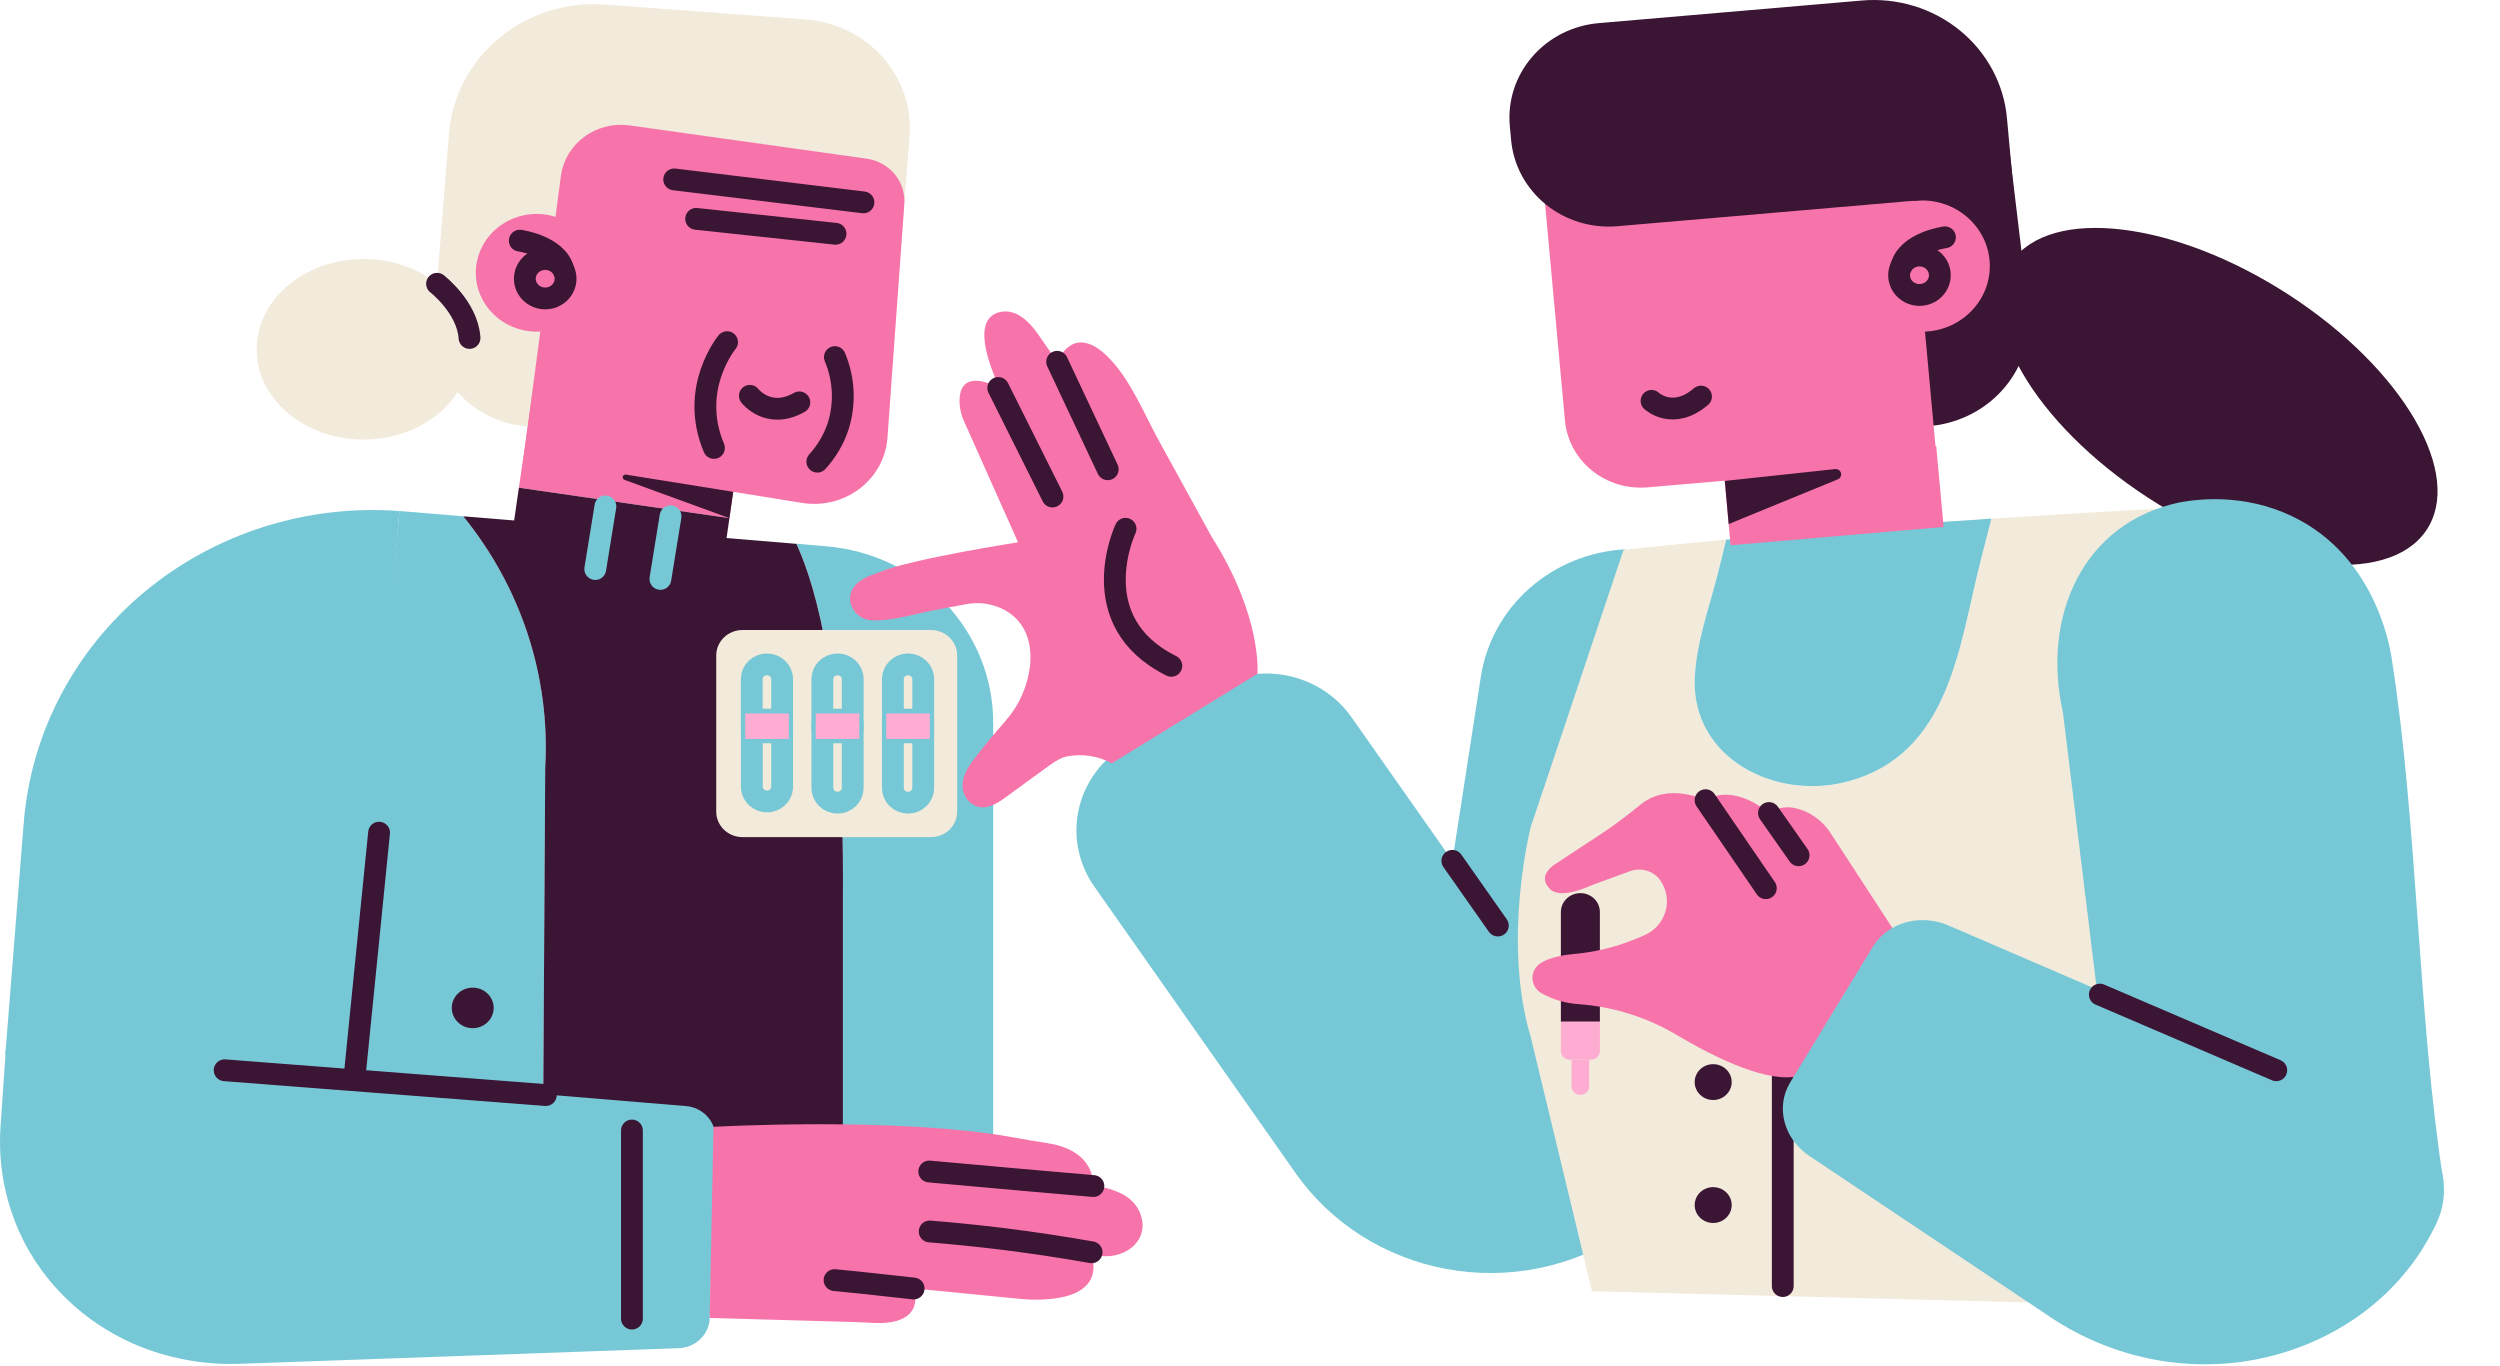
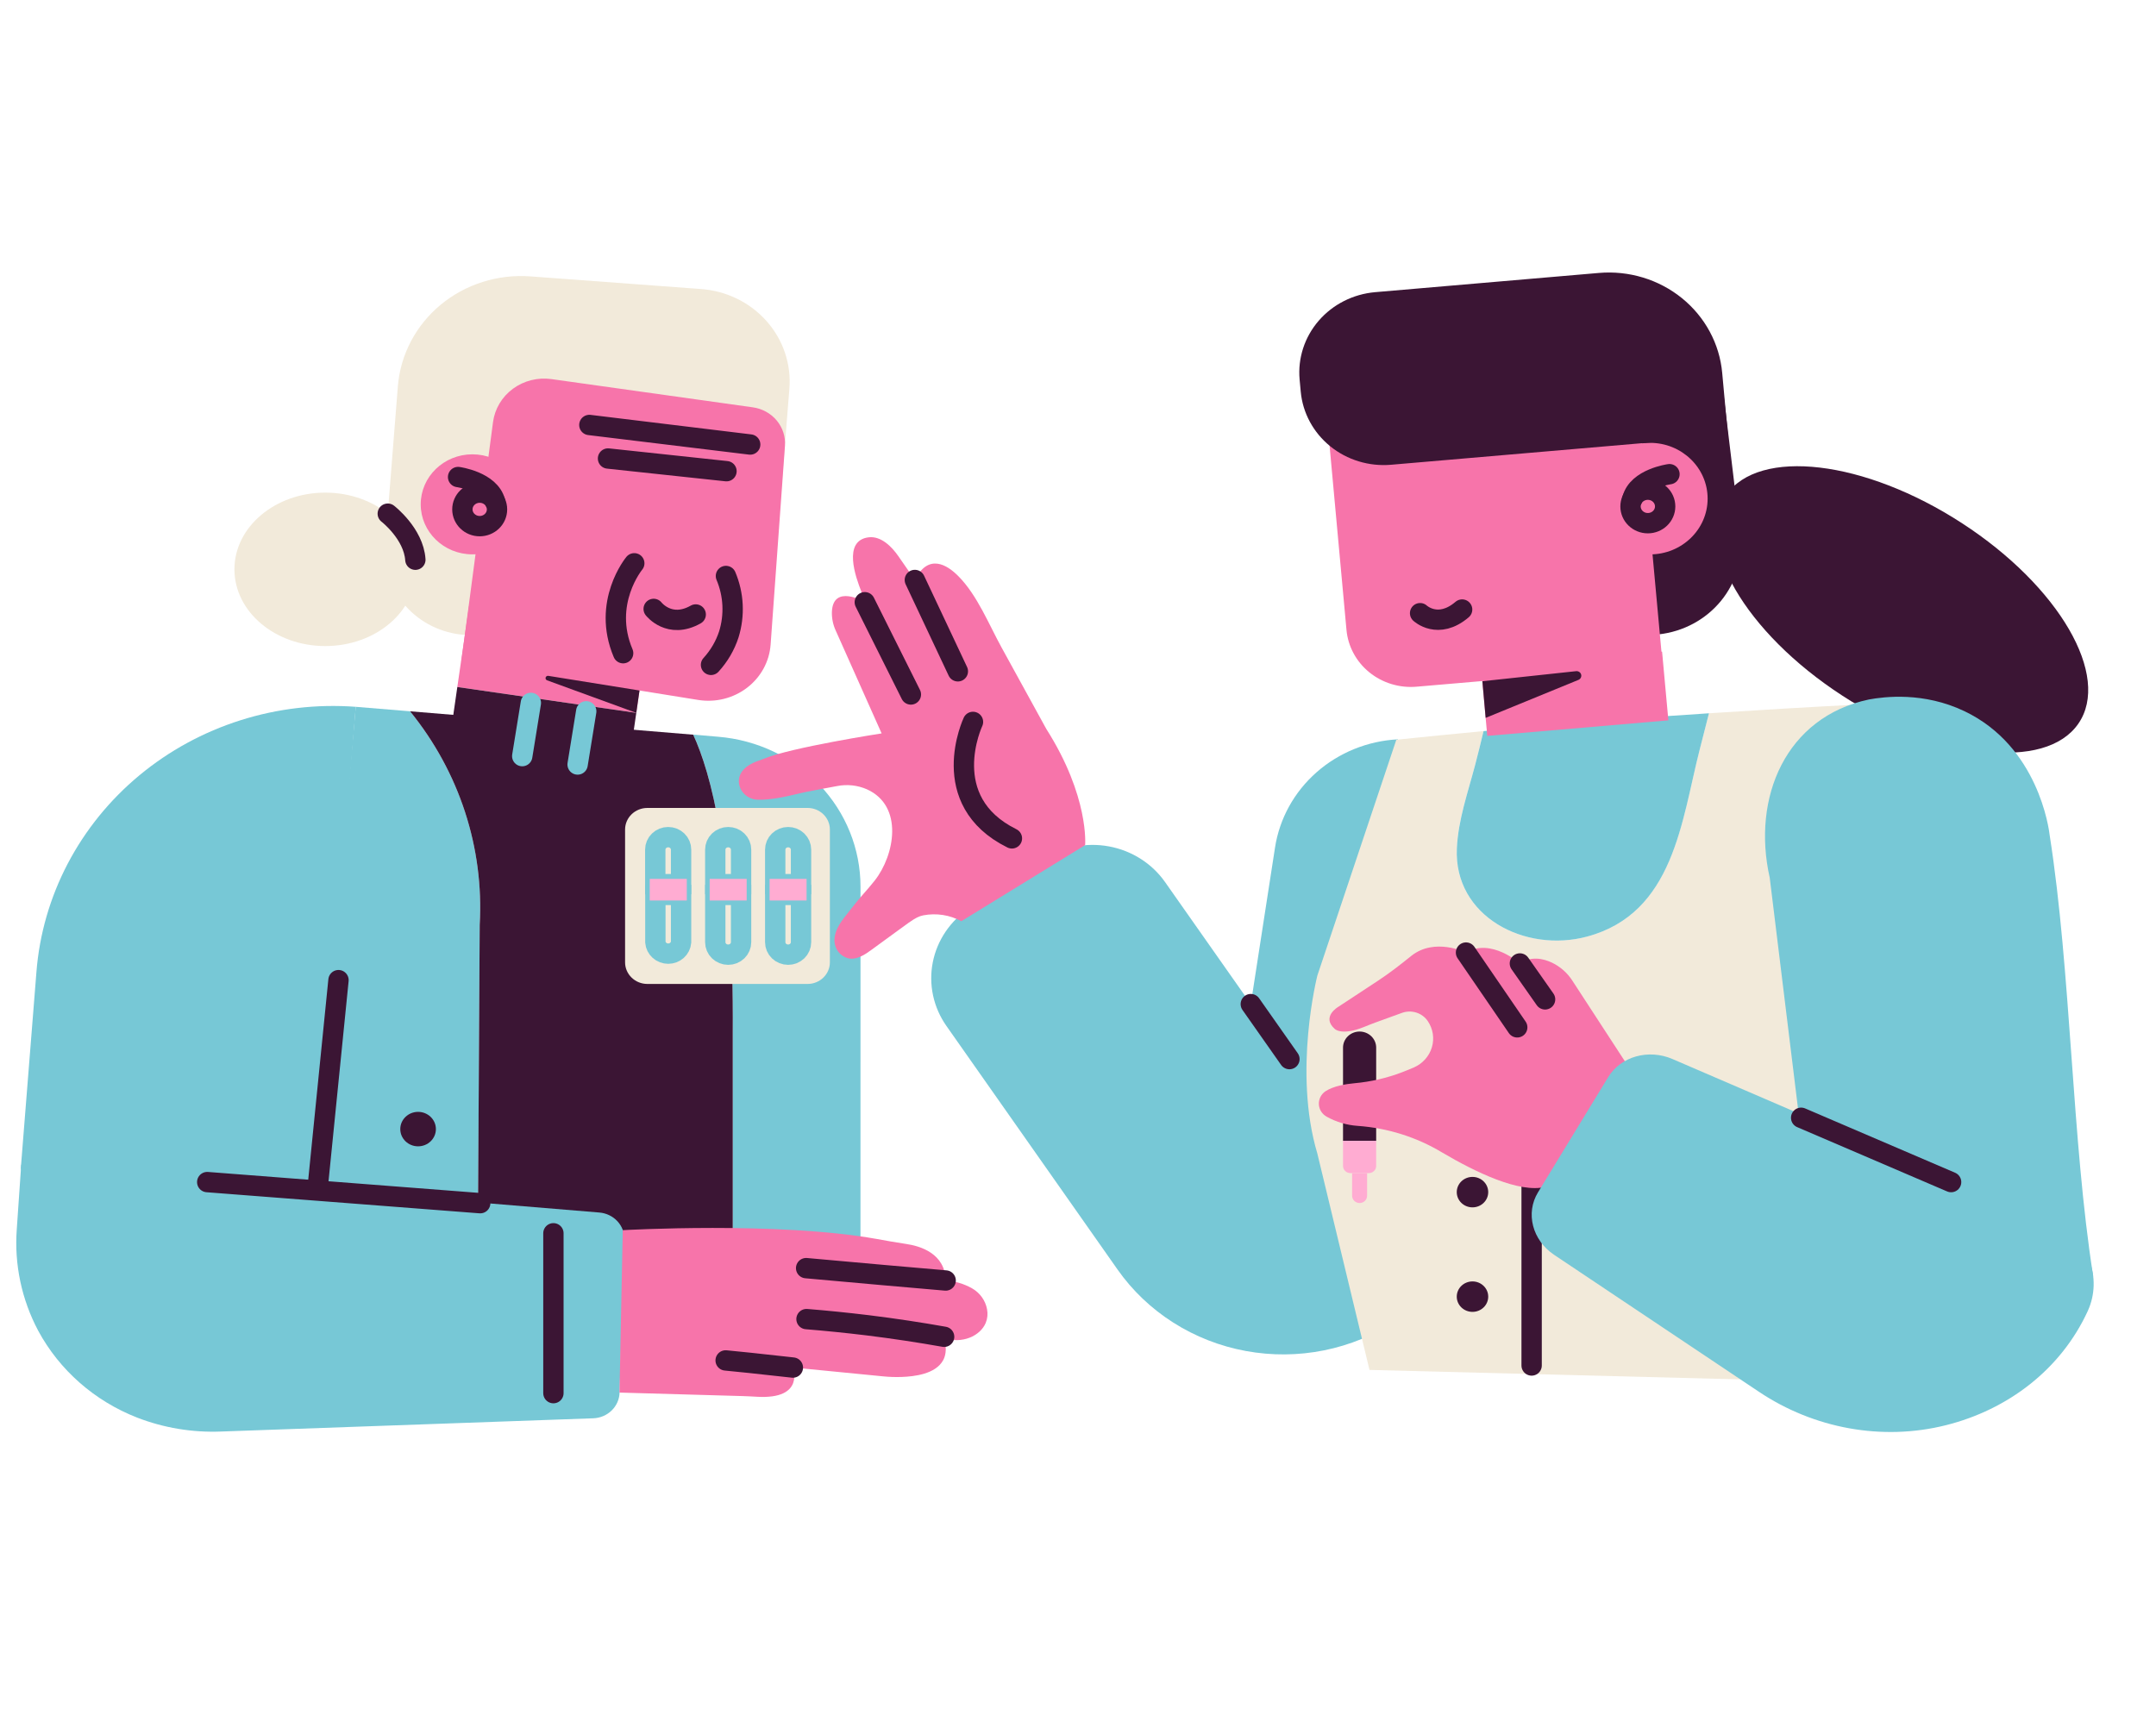
- <svg xmlns="http://www.w3.org/2000/svg" width="573" height="313" viewBox="0 0 573 313" fill="none">
-   <path d="M106.179 118.336L91.536 117.126L76.256 288.792H124.325L124.961 175.954C126.153 155.175 119.474 134.689 106.179 118.336Z" fill="#77C8D6" />
-   <path d="M227.642 165.612C227.641 155.453 223.702 145.665 216.603 138.183C209.504 130.7 199.764 126.069 189.307 125.205L182.536 124.624C187.246 134.82 193.537 157.434 193.183 205.21V288.786H227.63L227.642 165.612Z" fill="#77C8D6" />
-   <path d="M182.536 124.647L106.178 118.336C119.466 134.68 126.144 155.152 124.961 175.919L124.294 288.792H193.195V205.216C193.537 157.458 187.246 134.843 182.536 124.647Z" fill="#3B1534" />
-   <path d="M202.695 103.83L120.81 97.723C114.685 97.268 108.997 94.477 104.998 89.963C100.999 85.45 99.016 79.584 99.485 73.654L102.892 30.712C103.227 26.492 104.418 22.377 106.396 18.602C108.374 14.827 111.101 11.467 114.42 8.712C117.74 5.957 121.588 3.863 125.744 2.548C129.9 1.233 134.283 0.723 138.643 1.048L184.669 4.457C188.055 4.706 191.357 5.599 194.387 7.085C197.416 8.571 200.113 10.62 202.324 13.116C204.534 15.612 206.215 18.505 207.269 21.63C208.324 24.755 208.731 28.051 208.469 31.328L202.695 103.83Z" fill="#F2EADA" />
-   <path d="M83.322 100.742C96.851 100.742 107.819 91.479 107.819 80.053C107.819 68.626 96.851 59.364 83.322 59.364C69.793 59.364 58.825 68.626 58.825 80.053C58.825 91.479 69.793 100.742 83.322 100.742Z" fill="#F2EADA" />
-   <path d="M357.169 231.297L328.19 227.656L339.414 155.09C340.621 147.274 344.578 140.101 350.616 134.782C356.655 129.463 364.405 126.325 372.557 125.898L357.169 231.297Z" fill="#77C8D6" />
-   <path d="M386.311 273.315L372.058 282.702C366.19 286.571 359.592 289.283 352.641 290.682C345.69 292.081 338.522 292.141 331.547 290.858C324.572 289.574 317.926 286.973 311.99 283.202C306.054 279.432 300.944 274.566 296.951 268.883L250.811 203.198C249.064 200.711 247.839 197.916 247.208 194.971C246.576 192.026 246.55 188.99 247.131 186.036C247.712 183.081 248.888 180.267 250.593 177.752C252.298 175.238 254.497 173.073 257.066 171.382L276.894 158.336C279.463 156.643 282.35 155.457 285.392 154.845C288.434 154.232 291.57 154.206 294.623 154.768C297.675 155.33 300.583 156.468 303.18 158.118C305.778 159.769 308.014 161.898 309.761 164.385L386.311 273.315Z" fill="#77C8D6" />
-   <path d="M288.209 154.433C288.209 154.433 289.374 141.393 277.73 123.071C273.71 115.824 269.786 108.53 265.767 101.288C262.294 95.012 259.157 87.032 254.002 81.867C250.998 78.831 245.962 75.655 242.297 82.903C240.819 80.762 239.337 78.629 237.851 76.505C236.132 74.009 233.194 70.973 229.793 71.421C222.793 72.328 226.344 82.21 227.871 86.038C228.153 86.957 228.429 87.876 228.712 88.789C228.712 88.789 220.198 83.921 219.927 91.575C219.887 93.292 220.24 94.996 220.961 96.565L233.338 124.298C233.338 124.298 208.925 128.073 201.553 131.144C201.09 131.336 200.622 131.516 200.147 131.667C198.567 132.185 194.781 133.79 194.829 137.28C194.88 138.585 195.446 139.821 196.411 140.734C197.376 141.646 198.666 142.165 200.015 142.184C202.016 142.236 205.026 141.945 209.526 140.863C211.894 140.282 214.279 139.81 216.671 139.368L221.351 138.496C224.058 137.965 226.87 138.274 229.385 139.38C239.329 143.882 236.883 157.12 231.464 164.001C229.499 166.496 227.258 168.776 225.347 171.318C223.544 173.714 221.141 176.099 220.702 179.147C220.457 180.553 220.791 181.996 221.634 183.166C222.267 183.99 223.152 184.6 224.163 184.911C226.537 185.557 228.97 183.864 230.52 182.724C241.107 175.081 242.213 173.848 244.574 173.365C248.079 172.692 251.716 173.253 254.831 174.947L288.209 154.433Z" fill="#F774AA" />
-   <path d="M257.974 121.198C257.974 121.198 247.927 142.439 268.471 152.607" stroke="#3B1534" stroke-width="5" stroke-miterlimit="10" stroke-linecap="round" />
-   <path d="M242.297 82.92L253.894 107.553" stroke="#3B1534" stroke-width="5" stroke-miterlimit="10" stroke-linecap="round" />
-   <path d="M228.802 88.923C232.94 97.217 237.082 105.509 241.228 113.8" stroke="#3B1534" stroke-width="5" stroke-miterlimit="10" stroke-linecap="round" />
-   <path d="M213.366 144.4H170.182C166.857 144.4 164.161 147.009 164.161 150.228V186.039C164.161 189.258 166.857 191.867 170.182 191.867H213.366C216.691 191.867 219.386 189.258 219.386 186.039V150.228C219.386 147.009 216.691 144.4 213.366 144.4Z" fill="#F2EADA" />
-   <path d="M172.327 180.607C172.4 181.449 172.797 182.233 173.439 182.805C174.081 183.377 174.922 183.695 175.794 183.695C176.667 183.695 177.508 183.377 178.15 182.805C178.792 182.233 179.189 181.449 179.261 180.607V167.863H172.327V180.607Z" stroke="#77C8D6" stroke-width="5" stroke-miterlimit="10" stroke-linecap="round" />
-   <path d="M179.261 155.643C179.261 154.75 178.895 153.893 178.242 153.262C177.59 152.63 176.705 152.275 175.782 152.275C174.859 152.275 173.975 152.63 173.322 153.262C172.67 153.893 172.303 154.75 172.303 155.643V164.949H179.261V155.643Z" stroke="#77C8D6" stroke-width="5" stroke-miterlimit="10" stroke-linecap="round" />
-   <path d="M195.442 155.643C195.442 154.75 195.076 153.893 194.423 153.262C193.771 152.63 192.886 152.275 191.963 152.275C191.04 152.275 190.156 152.63 189.503 153.262C188.851 153.893 188.484 154.75 188.484 155.643V164.949H195.442V155.643Z" stroke="#77C8D6" stroke-width="5" stroke-miterlimit="10" stroke-linecap="round" />
-   <path d="M188.484 180.607C188.484 181.5 188.851 182.357 189.503 182.988C190.156 183.62 191.04 183.974 191.963 183.974C192.886 183.974 193.771 183.62 194.423 182.988C195.076 182.357 195.442 181.5 195.442 180.607V167.863H188.484V180.607Z" stroke="#77C8D6" stroke-width="5" stroke-miterlimit="10" stroke-linecap="round" />
-   <path d="M211.605 155.643C211.605 154.75 211.239 153.893 210.586 153.262C209.934 152.63 209.049 152.275 208.126 152.275C207.204 152.275 206.319 152.63 205.666 153.262C205.014 153.893 204.647 154.75 204.647 155.643V164.949H211.605V155.643Z" stroke="#77C8D6" stroke-width="5" stroke-miterlimit="10" stroke-linecap="round" />
-   <path d="M204.647 180.607C204.647 181.5 205.014 182.357 205.666 182.988C206.319 183.62 207.204 183.974 208.126 183.974C209.049 183.974 209.934 183.62 210.586 182.988C211.239 182.357 211.605 181.5 211.605 180.607V167.863H204.647V180.607Z" stroke="#77C8D6" stroke-width="5" stroke-miterlimit="10" stroke-linecap="round" />
-   <path d="M180.805 163.53H170.813V169.364H180.805V163.53Z" fill="#FFACD2" />
-   <path d="M196.95 163.53H186.97V169.364H196.95V163.53Z" fill="#FFACD2" />
-   <path d="M213.101 163.53H203.133V169.364H213.101V163.53Z" fill="#FFACD2" />
-   <path d="M442.935 97.583L436.687 98.287L428.311 28.618L459.429 25.128L464.915 70.729C465.676 77.111 463.789 83.524 459.667 88.56C455.546 93.595 449.528 96.841 442.935 97.583Z" fill="#3B1534" />
-   <path d="M556.014 121.695C564.916 108.847 550.873 84.628 524.647 67.601C498.421 50.574 469.944 47.186 461.042 60.034C452.14 72.882 466.184 97.101 492.41 114.129C518.635 131.156 547.112 134.543 556.014 121.695Z" fill="#3B1534" />
-   <path d="M443.957 106L377.611 111.7C375.327 111.9 373.025 111.661 370.837 110.998C368.649 110.335 366.618 109.261 364.86 107.836C363.101 106.412 361.651 104.666 360.591 102.698C359.531 100.73 358.883 98.579 358.683 96.368L353.576 40.716L437.312 33.521L443.957 106Z" fill="#F774AA" />
-   <path d="M440.526 76.022C449.108 76.022 456.064 69.288 456.064 60.981C456.064 52.673 449.108 45.939 440.526 45.939C431.945 45.939 424.988 52.673 424.988 60.981C424.988 69.288 431.945 76.022 440.526 76.022Z" fill="#F774AA" />
-   <path d="M439.943 67.606C442.522 67.606 444.612 65.582 444.612 63.086C444.612 60.59 442.522 58.567 439.943 58.567C437.365 58.567 435.275 60.59 435.275 63.086C435.275 65.582 437.365 67.606 439.943 67.606Z" stroke="#3B1534" stroke-width="5" stroke-miterlimit="10" stroke-linecap="round" />
-   <path d="M445.778 54.391C445.778 54.391 437.185 55.554 435.779 61.085" stroke="#3B1534" stroke-width="5" stroke-miterlimit="10" stroke-linecap="round" />
-   <path d="M378.536 91.877C378.536 91.877 383.373 96.438 389.868 90.894" stroke="#3B1534" stroke-width="5" stroke-miterlimit="10" stroke-linecap="round" />
-   <path d="M473.081 156.032C473.345 147.616 474.529 135.064 483.698 124.374C486.57 121.018 494.093 117.976 496.25 116.545C484.906 117.086 468.094 118.121 456.413 118.871C455.576 122.152 454.739 125.432 453.901 128.713C448.992 147.907 446.973 172.79 423.552 179.095C406.788 183.602 387.597 173.656 388.432 155.334C388.786 147.599 391.436 140.212 393.365 132.796C394.164 129.771 394.903 126.729 395.63 123.682C387.711 124.426 379.876 125.202 372.125 126.008L350.83 189.605C350.83 189.605 344.221 215.523 350.83 237.614L364.89 295.958L482.496 298.965C484.876 277.468 487.257 255.97 489.64 234.473L475.4 176.972C473.648 170.126 472.868 163.082 473.081 156.032Z" fill="#F2EADA" />
-   <path d="M388.444 155.334C387.609 173.656 406.8 183.602 423.564 179.095C446.997 172.79 449.004 147.907 453.913 128.713C454.747 125.432 455.584 122.152 456.425 118.871C448.966 119.356 441.442 119.881 433.851 120.448C420.9 121.425 408.164 122.503 395.642 123.682C394.915 126.729 394.176 129.771 393.377 132.796C391.424 140.235 388.798 147.599 388.444 155.334Z" fill="#77C8D6" />
-   <path d="M362.222 250.951C361.687 250.951 361.173 250.745 360.795 250.378C360.416 250.012 360.203 249.515 360.203 248.996V242.883H364.241V248.996C364.242 249.253 364.19 249.508 364.089 249.745C363.988 249.983 363.839 250.198 363.652 250.38C363.464 250.562 363.241 250.706 362.996 250.803C362.75 250.901 362.488 250.951 362.222 250.951Z" fill="#FFACD2" />
-   <path d="M366.693 209.032C366.691 207.884 366.22 206.785 365.382 205.973C364.544 205.162 363.407 204.706 362.222 204.704C361.037 204.706 359.901 205.162 359.063 205.973C358.225 206.785 357.754 207.884 357.752 209.032V234.182H366.693V209.032Z" fill="#3B1534" />
-   <path d="M357.752 234.182V240.946C357.752 241.46 357.963 241.953 358.338 242.316C358.713 242.679 359.222 242.883 359.753 242.883H364.698C364.96 242.883 365.22 242.833 365.463 242.736C365.705 242.638 365.925 242.495 366.111 242.315C366.296 242.136 366.443 241.922 366.543 241.687C366.643 241.452 366.694 241.2 366.693 240.946V234.182H357.752Z" fill="#FFACD2" />
-   <path d="M408.609 294.766V230.244" stroke="#3B1534" stroke-width="5" stroke-miterlimit="10" stroke-linecap="round" />
-   <path d="M438.123 219.432L419.604 191.001C418.283 188.93 416.397 187.251 414.155 186.15C411.697 184.987 408.482 184.306 405.448 186.342C405.448 186.342 397.679 179.362 390.919 183.405C390.919 183.405 382.507 179.223 376.144 184.312C373.266 186.639 370.364 188.901 367.276 190.937L356.514 198.015C356.514 198.015 351.81 200.697 355.517 203.995C355.517 203.995 357.319 205.897 363.28 203.524C364.343 203.093 365.407 202.663 366.488 202.267L373.633 199.673C374.877 199.219 376.243 199.189 377.508 199.586C378.772 199.984 379.859 200.785 380.591 201.86C381.298 202.896 381.765 204.068 381.958 205.295C382.151 206.522 382.065 207.776 381.708 208.968C381.351 210.161 380.73 211.264 379.889 212.201C379.047 213.138 378.005 213.886 376.835 214.395C375.814 214.831 374.744 215.273 373.645 215.692C369.532 217.259 365.211 218.254 360.81 218.646C358.473 218.856 355.216 219.397 353.065 220.775C352.472 221.168 351.993 221.701 351.674 222.324C351.354 222.947 351.205 223.638 351.24 224.333C351.275 225.028 351.493 225.702 351.873 226.292C352.254 226.882 352.784 227.367 353.414 227.702C355.954 229.111 358.791 229.946 361.712 230.145C369.77 230.716 377.565 233.169 384.43 237.294C393.497 242.651 405.304 248.345 412.292 246.6L438.123 219.432Z" fill="#F774AA" />
-   <path d="M390.913 183.405L404.727 203.57" stroke="#3B1534" stroke-width="5" stroke-miterlimit="10" stroke-linecap="round" />
-   <path d="M405.442 186.342L412.238 196.026" stroke="#3B1534" stroke-width="5" stroke-miterlimit="10" stroke-linecap="round" />
-   <path d="M559.153 271.675C558.643 272.559 546.956 292.032 523.559 292.555C515.944 292.697 508.433 290.828 501.832 287.149C495.232 283.47 489.792 278.121 486.095 271.675C481.669 235.535 477.242 199.394 472.816 163.251C467.925 141.561 477.16 119.878 499.566 115.149C503.73 114.387 514.305 113.043 525.331 118.313C545.226 127.823 548.104 150.03 548.302 151.787C554.052 188.43 554.25 233.856 560.001 270.482C560.042 270.748 559.978 271.019 559.82 271.24C559.663 271.462 559.425 271.617 559.153 271.675Z" fill="#77C8D6" />
-   <path d="M520.38 310.854C503.081 315.21 484.665 311.726 469.956 301.891L414.677 264.922C408.789 260.984 406.902 253.661 410.333 248.054L429.266 216.977C432.655 211.422 440.118 209.328 446.583 212.114L549.143 256.319C553.639 258.267 557.155 261.859 558.922 266.309C560.688 270.76 560.562 275.707 558.571 280.068C551.306 295.882 537.012 306.666 520.38 310.854Z" fill="#77C8D6" />
-   <path d="M392.662 280.306C395.005 280.306 396.904 278.468 396.904 276.2C396.904 273.932 395.005 272.093 392.662 272.093C390.319 272.093 388.42 273.932 388.42 276.2C388.42 278.468 390.319 280.306 392.662 280.306Z" fill="#3B1534" />
-   <path d="M392.662 252.12C395.005 252.12 396.904 250.281 396.904 248.013C396.904 245.745 395.005 243.907 392.662 243.907C390.319 243.907 388.42 245.745 388.42 248.013C388.42 250.281 390.319 252.12 392.662 252.12Z" fill="#3B1534" />
-   <path d="M183.9 115.277L119.998 104.993L128.555 40.338C128.788 38.57 129.383 36.865 130.305 35.322C131.226 33.779 132.455 32.428 133.921 31.349C135.386 30.27 137.059 29.485 138.842 29.038C140.624 28.591 142.481 28.492 144.303 28.746L198.609 36.36C201.143 36.714 203.444 37.983 205.052 39.912C206.659 41.841 207.452 44.287 207.273 46.76L203.403 100.375C203.236 102.632 202.584 104.831 201.489 106.831C200.394 108.83 198.881 110.587 197.046 111.99C195.211 113.392 193.094 114.408 190.831 114.974C188.567 115.54 186.207 115.643 183.9 115.277Z" fill="#F774AA" />
-   <path d="M170.398 96.525L122.083 89.981L118.929 111.787L167.184 118.761L170.398 96.525Z" fill="#F774AA" />
-   <path d="M118.929 111.787L117.457 121.96L165.772 128.503L167.184 118.761L118.929 111.787Z" fill="#3B1534" />
-   <path d="M136.432 130.423L138.757 116.074" stroke="#77C8D6" stroke-width="5" stroke-miterlimit="10" stroke-linecap="round" />
-   <path d="M151.363 132.685L153.689 118.336" stroke="#77C8D6" stroke-width="5" stroke-miterlimit="10" stroke-linecap="round" />
-   <path d="M154.53 41.118L197.9 46.387" stroke="#3B1534" stroke-width="5" stroke-miterlimit="10" stroke-linecap="round" />
-   <path d="M159.559 50.162L191.506 53.582" stroke="#3B1534" stroke-width="5" stroke-miterlimit="10" stroke-linecap="round" />
-   <path d="M122.991 76.01C130.686 76.01 136.924 69.971 136.924 62.522C136.924 55.073 130.686 49.034 122.991 49.034C115.295 49.034 109.057 55.073 109.057 62.522C109.057 69.971 115.295 76.01 122.991 76.01Z" fill="#F774AA" />
-   <path d="M171.87 90.726C171.87 90.726 176.112 96.24 183.209 92.226" stroke="#3B1534" stroke-width="5" stroke-miterlimit="10" stroke-linecap="round" />
-   <path d="M166.643 78.424C166.643 78.424 157.853 89.01 163.639 102.667" stroke="#3B1534" stroke-width="5" stroke-miterlimit="10" stroke-linecap="round" />
-   <path d="M191.356 81.844C193.464 86.855 193.74 92.412 192.137 97.595C191.149 100.631 189.511 103.431 187.331 105.814" stroke="#3B1534" stroke-width="5" stroke-miterlimit="10" stroke-linecap="round" />
-   <path d="M124.961 68.402C127.54 68.402 129.63 66.379 129.63 63.883C129.63 61.387 127.54 59.364 124.961 59.364C122.383 59.364 120.293 61.387 120.293 63.883C120.293 66.379 122.383 68.402 124.961 68.402Z" stroke="#3B1534" stroke-width="5" stroke-miterlimit="10" stroke-linecap="round" />
-   <path d="M119.133 55.158C119.133 55.158 127.719 56.322 129.131 61.853" stroke="#3B1534" stroke-width="5" stroke-miterlimit="10" stroke-linecap="round" />
-   <path d="M81.207 247.403C75.078 263.898 59.011 274.839 41.55 274.635C22.257 274.408 5.168 260.606 1.233 241.481L5.439 188.61C6.243 178.444 9.108 168.531 13.87 159.436C18.632 150.342 25.198 142.244 33.193 135.606C41.187 128.968 50.455 123.92 60.465 120.749C70.476 117.578 81.034 116.347 91.536 117.126L81.207 247.403Z" fill="#77C8D6" />
-   <path d="M162.677 302.088C162.622 303.898 161.858 305.619 160.54 306.903C159.223 308.187 157.45 308.939 155.581 309.004L55.268 312.576C47.518 312.889 39.787 311.608 32.586 308.818C21.101 304.324 11.646 296.019 5.913 285.39C1.443 276.96 -0.556 267.505 0.133 258.052C0.534 252.236 0.934 246.42 1.335 240.603L157.191 253.51C159.077 253.655 160.832 254.496 162.095 255.859C163.357 257.222 164.03 259.003 163.975 260.833L162.677 302.088Z" fill="#77C8D6" />
-   <path d="M144.838 259.111V302.222" stroke="#3B1534" stroke-width="5" stroke-miterlimit="10" stroke-linecap="round" />
-   <path d="M163.536 258.273C163.536 258.273 205.356 255.877 231.998 260.641C234.648 261.112 237.292 261.606 239.96 261.99C243.721 262.537 250.481 264.538 250.607 271.843C253.117 272.007 255.554 272.732 257.727 273.96C258.778 274.563 259.682 275.378 260.379 276.35C261.076 277.321 261.548 278.427 261.765 279.591C262.008 280.821 261.888 282.094 261.416 283.261C259.926 286.844 255.035 288.984 250.168 287.396C251.178 290.677 250.306 292.631 249.946 293.312C247.885 297.162 241.942 297.732 238.818 297.854C237.112 297.919 235.403 297.865 233.705 297.691L209.4 295.307C209.4 295.307 212.807 303.95 199.75 303.199C198.446 303.13 197.142 303.048 195.838 303.013L162.653 302.071L163.536 258.273Z" fill="#F774AA" />
-   <path d="M212.981 268.51C219.895 269.138 226.813 269.759 233.735 270.372C239.343 270.864 244.967 271.354 250.607 271.843" stroke="#3B1534" stroke-width="5" stroke-miterlimit="10" stroke-linecap="round" />
-   <path d="M213.083 282.255C218.395 282.681 223.891 283.238 229.571 283.924C236.781 284.814 243.661 285.867 250.192 287.024" stroke="#3B1534" stroke-width="5" stroke-miterlimit="10" stroke-linecap="round" />
-   <path d="M191.278 293.399C193.429 293.608 195.592 293.829 197.761 294.05C201.671 294.457 205.552 294.882 209.406 295.324" stroke="#3B1534" stroke-width="5" stroke-miterlimit="10" stroke-linecap="round" />
-   <path d="M108.348 235.659C110.999 235.659 113.149 233.578 113.149 231.012C113.149 228.445 110.999 226.365 108.348 226.365C105.696 226.365 103.547 228.445 103.547 231.012C103.547 233.578 105.696 235.659 108.348 235.659Z" fill="#3B1534" />
-   <path d="M86.885 190.844L81.207 247.403" stroke="#3B1534" stroke-width="5" stroke-miterlimit="10" stroke-linecap="round" />
-   <path d="M461.55 44.037L370.701 51.849C364.769 52.357 358.871 50.565 354.304 46.865C349.738 43.165 346.876 37.861 346.348 32.12L346.047 28.874C345.522 23.132 347.374 17.423 351.196 13.002C355.018 8.582 360.497 5.811 366.428 5.3L426.743 0.118C430.753 -0.229 434.795 0.193 438.638 1.359C442.48 2.525 446.047 4.413 449.135 6.915C452.223 9.416 454.772 12.482 456.635 15.938C458.498 19.393 459.64 23.171 459.994 27.053L461.55 44.037Z" fill="#3B1534" />
-   <path d="M521.72 245.303L481.282 227.958" stroke="#3B1534" stroke-width="5" stroke-miterlimit="10" stroke-linecap="round" />
-   <path d="M443.782 102.242L394.956 106.435L396.654 124.969L445.48 120.776L443.782 102.242Z" fill="#F774AA" />
-   <path d="M395.336 110.228L420.62 107.512C420.922 107.485 421.224 107.564 421.47 107.735C421.717 107.905 421.893 108.155 421.966 108.44C422.038 108.725 422.003 109.025 421.866 109.287C421.73 109.549 421.501 109.755 421.221 109.868L396.213 120.11L395.336 110.228Z" fill="#3B1534" />
-   <path d="M332.882 197.306L343.301 212.132" stroke="#3B1534" stroke-width="5" stroke-miterlimit="10" stroke-linecap="round" />
-   <path d="M125.1 250.991L51.489 245.303" stroke="#3B1534" stroke-width="5" stroke-miterlimit="10" stroke-linecap="round" />
-   <path d="M100.17 65.04C100.17 65.04 107.146 70.415 107.615 77.459" stroke="#3B1534" stroke-width="5" stroke-miterlimit="10" stroke-linecap="round" />
-   <path d="M168.055 112.729L167.184 118.761L143.149 109.99C142.995 109.937 142.866 109.83 142.79 109.69C142.714 109.55 142.695 109.387 142.737 109.234C142.78 109.08 142.881 108.949 143.02 108.864C143.158 108.78 143.325 108.75 143.486 108.78L168.055 112.729Z" fill="#3B1534" />
+ <svg xmlns="http://www.w3.org/2000/svg" width="530" height="420" viewBox="0 0 530 420" fill="none">
+   <path d="M100.799 174.883L87.45 173.78L73.52 330.281H117.342L117.923 227.411C119.009 208.468 112.921 189.791 100.799 174.883V174.883Z" fill="#77C8D6" />
+   <path d="M211.533 217.983C211.532 208.721 207.941 199.797 201.469 192.976C194.998 186.155 186.117 181.933 176.585 181.145L170.411 180.615C174.706 189.91 180.441 210.527 180.118 254.083V330.276H211.522L211.533 217.983Z" fill="#77C8D6" />
+   <path d="M170.411 180.636L100.799 174.883C112.913 189.783 119.001 208.447 117.923 227.379L117.315 330.281H180.129V254.088C180.441 210.548 174.706 189.932 170.411 180.636Z" fill="#3B1534" />
+   <path d="M188.789 161.658L114.138 156.09C108.554 155.676 103.369 153.131 99.723 149.017C96.077 144.902 94.269 139.553 94.697 134.148L97.803 94.999C98.108 91.152 99.194 87.4 100.997 83.959C102.8 80.517 105.286 77.454 108.313 74.942C111.34 72.431 114.847 70.522 118.636 69.323C122.425 68.124 126.421 67.659 130.396 67.956L172.356 71.063C175.443 71.29 178.454 72.105 181.215 73.459C183.977 74.814 186.436 76.682 188.451 78.958C190.467 81.233 191.999 83.871 192.96 86.719C193.921 89.569 194.293 92.573 194.053 95.561L188.789 161.658Z" fill="#F2EADA" />
+   <path d="M79.962 158.843C92.296 158.843 102.295 150.398 102.295 139.981C102.295 129.564 92.296 121.12 79.962 121.12C67.627 121.12 57.629 129.564 57.629 139.981C57.629 150.398 67.627 158.843 79.962 158.843Z" fill="#F2EADA" />
+   <path d="M329.618 277.865L303.199 274.546L313.431 208.39C314.532 201.264 318.139 194.725 323.644 189.876C329.15 185.027 336.215 182.166 343.647 181.776L329.618 277.865Z" fill="#77C8D6" />
+   <path d="M356.186 316.171L343.192 324.73C337.842 328.257 331.827 330.729 325.49 332.004C319.153 333.28 312.618 333.334 306.259 332.164C299.9 330.994 293.842 328.623 288.43 325.185C283.018 321.748 278.36 317.312 274.72 312.131L232.656 252.248C231.062 249.981 229.946 247.433 229.37 244.748C228.795 242.064 228.771 239.296 229.3 236.602C229.83 233.909 230.902 231.343 232.456 229.05C234.011 226.758 236.016 224.785 238.358 223.243L256.435 211.349C258.776 209.806 261.408 208.724 264.182 208.166C266.955 207.608 269.814 207.585 272.597 208.097C275.379 208.609 278.031 209.647 280.399 211.151C282.767 212.655 284.805 214.596 286.398 216.864L356.186 316.171Z" fill="#77C8D6" />
+   <path d="M266.749 207.791C266.749 207.791 267.812 195.902 257.196 179.199C253.531 172.592 249.954 165.943 246.29 159.341C243.124 153.619 240.264 146.344 235.564 141.635C232.825 138.867 228.235 135.972 224.894 142.579C223.546 140.628 222.195 138.684 220.84 136.746C219.273 134.472 216.595 131.704 213.494 132.112C207.113 132.939 210.35 141.948 211.741 145.437C211.999 146.275 212.251 147.113 212.508 147.946C212.508 147.946 204.746 143.507 204.5 150.485C204.463 152.051 204.785 153.605 205.442 155.035L216.726 180.318C216.726 180.318 194.47 183.759 187.748 186.559C187.327 186.734 186.899 186.899 186.467 187.036C185.026 187.508 181.575 188.972 181.619 192.153C181.665 193.343 182.181 194.47 183.061 195.302C183.941 196.134 185.117 196.607 186.346 196.624C188.17 196.671 190.915 196.406 195.018 195.42C197.176 194.89 199.35 194.46 201.531 194.057L205.798 193.262C208.266 192.778 210.829 193.06 213.122 194.068C222.187 198.172 219.958 210.241 215.017 216.514C213.226 218.789 211.183 220.867 209.441 223.184C207.797 225.369 205.606 227.543 205.206 230.322C204.983 231.604 205.287 232.919 206.055 233.986C206.633 234.737 207.44 235.293 208.361 235.577C210.525 236.165 212.744 234.622 214.157 233.583C223.809 226.615 224.817 225.491 226.97 225.051C230.164 224.437 233.481 224.949 236.32 226.493L266.749 207.791Z" fill="#F774AA" />
+   <path d="M239.185 177.492C239.185 177.492 230.026 196.857 248.755 206.126" stroke="#3B1534" stroke-width="5" stroke-miterlimit="10" stroke-linecap="round" />
+   <path d="M224.894 142.595L235.466 165.052" stroke="#3B1534" stroke-width="5" stroke-miterlimit="10" stroke-linecap="round" />
+   <path d="M212.59 148.068C216.363 155.629 220.139 163.189 223.918 170.747" stroke="#3B1534" stroke-width="5" stroke-miterlimit="10" stroke-linecap="round" />
+   <path d="M198.518 198.644H159.149C156.117 198.644 153.66 201.023 153.66 203.957V236.605C153.66 239.54 156.117 241.919 159.149 241.919H198.518C201.549 241.919 204.006 239.54 204.006 236.605V203.957C204.006 201.023 201.549 198.644 198.518 198.644Z" fill="#F2EADA" />
+   <path d="M161.105 231.653C161.171 232.42 161.532 233.135 162.118 233.657C162.703 234.178 163.47 234.468 164.265 234.468C165.061 234.468 165.828 234.178 166.413 233.657C166.998 233.135 167.36 232.42 167.426 231.653V220.035H161.105V231.653Z" stroke="#77C8D6" stroke-width="5" stroke-miterlimit="10" stroke-linecap="round" />
+   <path d="M167.426 208.894C167.426 208.08 167.092 207.299 166.497 206.723C165.902 206.147 165.095 205.824 164.254 205.824C163.413 205.824 162.606 206.147 162.011 206.723C161.417 207.299 161.083 208.08 161.083 208.894V217.378H167.426V208.894Z" stroke="#77C8D6" stroke-width="5" stroke-miterlimit="10" stroke-linecap="round" />
+   <path d="M182.178 208.894C182.178 208.08 181.843 207.299 181.249 206.723C180.654 206.147 179.847 205.824 179.006 205.824C178.165 205.824 177.358 206.147 176.763 206.723C176.168 207.299 175.834 208.08 175.834 208.894V217.378H182.178V208.894Z" stroke="#77C8D6" stroke-width="5" stroke-miterlimit="10" stroke-linecap="round" />
+   <path d="M175.834 231.653C175.834 232.467 176.168 233.248 176.763 233.824C177.358 234.399 178.165 234.723 179.006 234.723C179.847 234.723 180.654 234.399 181.249 233.824C181.843 233.248 182.178 232.467 182.178 231.653V220.035H175.834V231.653Z" stroke="#77C8D6" stroke-width="5" stroke-miterlimit="10" stroke-linecap="round" />
+   <path d="M196.913 208.894C196.913 208.08 196.579 207.299 195.984 206.723C195.389 206.147 194.582 205.824 193.741 205.824C192.9 205.824 192.093 206.147 191.499 206.723C190.904 207.299 190.57 208.08 190.57 208.894V217.378H196.913V208.894Z" stroke="#77C8D6" stroke-width="5" stroke-miterlimit="10" stroke-linecap="round" />
+   <path d="M190.57 231.653C190.57 232.467 190.904 233.248 191.499 233.824C192.093 234.399 192.9 234.723 193.741 234.723C194.582 234.723 195.389 234.399 195.984 233.824C196.579 233.248 196.913 232.467 196.913 231.653V220.035H190.57V231.653Z" stroke="#77C8D6" stroke-width="5" stroke-miterlimit="10" stroke-linecap="round" />
+   <path d="M168.833 216.084H159.724V221.403H168.833V216.084Z" fill="#FFACD2" />
+   <path d="M183.552 216.084H174.454V221.403H183.552V216.084Z" fill="#FFACD2" />
+   <path d="M198.277 216.084H189.189V221.403H198.277V216.084Z" fill="#FFACD2" />
+   <path d="M407.808 155.963L402.111 156.605L394.475 93.09L422.845 89.908L427.846 131.481C428.54 137.299 426.819 143.146 423.062 147.737C419.305 152.328 413.818 155.286 407.808 155.963V155.963Z" fill="#3B1534" />
+   <path d="M510.898 177.945C519.014 166.232 506.211 144.152 482.302 128.629C458.392 113.106 432.431 110.018 424.315 121.731C416.2 133.444 429.003 155.524 452.912 171.047C476.821 186.57 502.782 189.658 510.898 177.945Z" fill="#3B1534" />
+   <path d="M408.739 163.636L348.254 168.833C346.172 169.015 344.073 168.798 342.079 168.193C340.084 167.589 338.232 166.609 336.629 165.311C335.026 164.012 333.704 162.42 332.737 160.626C331.771 158.832 331.18 156.871 330.998 154.855L326.342 104.12L402.681 97.56L408.739 163.636Z" fill="#F774AA" />
+   <path d="M405.612 136.306C413.435 136.306 419.777 130.167 419.777 122.594C419.777 115.02 413.435 108.881 405.612 108.881C397.788 108.881 391.446 115.02 391.446 122.594C391.446 130.167 397.788 136.306 405.612 136.306Z" fill="#F774AA" />
+   <path d="M405.08 128.633C407.431 128.633 409.337 126.789 409.337 124.513C409.337 122.238 407.431 120.393 405.08 120.393C402.73 120.393 400.824 122.238 400.824 124.513C400.824 126.789 402.73 128.633 405.08 128.633Z" stroke="#3B1534" stroke-width="5" stroke-miterlimit="10" stroke-linecap="round" />
+   <path d="M410.399 116.586C410.399 116.586 402.566 117.646 401.284 122.689" stroke="#3B1534" stroke-width="5" stroke-miterlimit="10" stroke-linecap="round" />
+   <path d="M349.097 150.761C349.097 150.761 353.507 154.919 359.429 149.865" stroke="#3B1534" stroke-width="5" stroke-miterlimit="10" stroke-linecap="round" />
+   <path d="M435.291 209.249C435.532 201.576 436.611 190.133 444.97 180.387C447.588 177.327 454.447 174.554 456.413 173.25C446.071 173.743 430.744 174.687 420.095 175.371C419.332 178.361 418.569 181.352 417.806 184.343C413.33 201.841 411.49 224.526 390.137 230.274C374.854 234.384 357.358 225.316 358.119 208.613C358.442 201.56 360.858 194.826 362.617 188.065C363.345 185.308 364.019 182.535 364.682 179.756C357.462 180.435 350.319 181.142 343.253 181.877L323.839 239.856C323.839 239.856 317.814 263.484 323.839 283.624L336.657 336.814L443.874 339.556C446.044 319.957 448.215 300.359 450.388 280.76L437.405 228.339C435.808 222.098 435.097 215.676 435.291 209.249V209.249Z" fill="#F2EADA" />
+   <path d="M358.13 208.613C357.369 225.316 374.865 234.383 390.148 230.274C411.511 224.526 413.341 201.841 417.816 184.343C418.576 181.352 419.339 178.361 420.106 175.371C413.306 175.812 406.446 176.292 399.526 176.808C387.719 177.698 376.108 178.681 364.692 179.756C364.03 182.534 363.356 185.308 362.627 188.065C360.847 194.847 358.453 201.56 358.13 208.613Z" fill="#77C8D6" />
+   <path d="M334.225 295.783C333.737 295.783 333.269 295.595 332.923 295.261C332.578 294.927 332.384 294.473 332.384 294.001V288.428H336.065V294.001C336.066 294.235 336.019 294.467 335.927 294.684C335.834 294.9 335.699 295.097 335.528 295.262C335.357 295.428 335.154 295.559 334.93 295.648C334.706 295.738 334.467 295.783 334.225 295.783V295.783Z" fill="#FFACD2" />
+   <path d="M338.3 257.566C338.299 256.521 337.869 255.518 337.105 254.778C336.341 254.039 335.305 253.623 334.225 253.621V253.621C333.144 253.623 332.109 254.039 331.345 254.778C330.581 255.518 330.151 256.521 330.149 257.566V280.495H338.3V257.566Z" fill="#3B1534" />
+   <path d="M330.149 280.495V286.662C330.149 287.13 330.342 287.579 330.684 287.911C331.026 288.242 331.49 288.428 331.974 288.428H336.482C336.721 288.428 336.958 288.382 337.179 288.293C337.4 288.204 337.601 288.074 337.77 287.91C337.939 287.746 338.072 287.551 338.164 287.337C338.255 287.123 338.301 286.894 338.3 286.662V280.495H330.149Z" fill="#FFACD2" />
+   <path d="M376.514 335.727V276.905" stroke="#3B1534" stroke-width="5" stroke-miterlimit="10" stroke-linecap="round" />
+   <path d="M403.421 267.048L386.538 241.128C385.333 239.24 383.614 237.71 381.57 236.706C379.329 235.646 376.399 235.025 373.632 236.881C373.632 236.881 366.549 230.518 360.387 234.203C360.387 234.203 352.718 230.391 346.917 235.03C344.293 237.151 341.647 239.214 338.832 241.07L329.021 247.523C329.021 247.523 324.732 249.968 328.112 252.975C328.112 252.975 329.755 254.708 335.189 252.545C336.159 252.153 337.128 251.76 338.114 251.4L344.627 249.035C345.761 248.621 347.007 248.593 348.16 248.955C349.313 249.318 350.304 250.049 350.971 251.028V251.028C351.616 251.972 352.041 253.041 352.217 254.16C352.393 255.279 352.315 256.422 351.989 257.509C351.664 258.596 351.098 259.601 350.331 260.455C349.564 261.31 348.614 261.992 347.547 262.456C346.616 262.853 345.641 263.256 344.638 263.638C340.889 265.067 336.95 265.974 332.938 266.332C330.807 266.523 327.838 267.016 325.877 268.273C325.336 268.631 324.9 269.117 324.608 269.685C324.317 270.252 324.181 270.883 324.213 271.516C324.244 272.149 324.443 272.764 324.79 273.302C325.137 273.84 325.621 274.282 326.194 274.588C328.511 275.872 331.097 276.634 333.759 276.815C341.106 277.335 348.213 279.571 354.471 283.332C362.737 288.216 373.501 293.407 379.872 291.816L403.421 267.048Z" fill="#F774AA" />
+   <path d="M360.381 234.203L372.975 252.587" stroke="#3B1534" stroke-width="5" stroke-miterlimit="10" stroke-linecap="round" />
+   <path d="M373.627 236.881L379.822 245.71" stroke="#3B1534" stroke-width="5" stroke-miterlimit="10" stroke-linecap="round" />
+   <path d="M513.76 314.676C513.294 315.482 502.64 333.235 481.309 333.712C474.367 333.841 467.52 332.137 461.502 328.784C455.485 325.43 450.525 320.553 447.155 314.676C443.12 281.729 439.084 248.78 435.049 215.83C430.59 196.056 439.01 176.288 459.436 171.977C463.232 171.282 472.873 170.058 482.925 174.862C501.062 183.532 503.686 203.777 503.867 205.378C509.109 238.785 509.29 280.198 514.532 313.589C514.57 313.831 514.511 314.078 514.368 314.28C514.224 314.482 514.007 314.623 513.76 314.676V314.676Z" fill="#77C8D6" />
+   <path d="M478.412 350.394C462.641 354.366 445.851 351.19 432.442 342.223L382.046 308.519C376.678 304.93 374.958 298.254 378.086 293.142L395.346 264.81C398.436 259.746 405.239 257.837 411.133 260.377L504.634 300.677C508.732 302.452 511.938 305.727 513.548 309.785C515.159 313.842 515.044 318.352 513.229 322.327C506.606 336.745 493.574 346.576 478.412 350.394Z" fill="#77C8D6" />
+   <path d="M361.976 322.545C364.112 322.545 365.843 320.869 365.843 318.802C365.843 316.734 364.112 315.058 361.976 315.058C359.84 315.058 358.108 316.734 358.108 318.802C358.108 320.869 359.84 322.545 361.976 322.545Z" fill="#3B1534" />
+   <path d="M361.976 296.848C364.112 296.848 365.843 295.172 365.843 293.105C365.843 291.037 364.112 289.361 361.976 289.361C359.84 289.361 358.108 291.037 358.108 293.105C358.108 295.172 359.84 296.848 361.976 296.848Z" fill="#3B1534" />
+   <path d="M171.654 172.094L113.398 162.719L121.198 103.775C121.412 102.163 121.954 100.608 122.794 99.201C123.634 97.795 124.754 96.564 126.091 95.58C127.427 94.596 128.952 93.88 130.577 93.473C132.202 93.065 133.894 92.975 135.556 93.207L185.064 100.148C187.374 100.47 189.473 101.627 190.938 103.386C192.403 105.145 193.127 107.375 192.963 109.629L189.435 158.508C189.282 160.566 188.688 162.571 187.69 164.394C186.692 166.217 185.313 167.818 183.64 169.097C181.967 170.375 180.037 171.302 177.973 171.818C175.91 172.334 173.758 172.428 171.654 172.094Z" fill="#F774AA" />
+   <path d="M159.346 154.998L115.299 149.033L112.423 168.912L156.415 175.27L159.346 154.998Z" fill="#F774AA" />
+   <path d="M112.423 168.912L111.081 178.187L155.128 184.152L156.415 175.27L112.423 168.912Z" fill="#3B1534" />
+   <path d="M128.38 185.902L130.5 172.82" stroke="#77C8D6" stroke-width="5" stroke-miterlimit="10" stroke-linecap="round" />
+   <path d="M141.992 187.964L144.112 174.883" stroke="#77C8D6" stroke-width="5" stroke-miterlimit="10" stroke-linecap="round" />
+   <path d="M144.879 104.485L184.418 109.29" stroke="#3B1534" stroke-width="5" stroke-miterlimit="10" stroke-linecap="round" />
+   <path d="M149.464 112.731L178.589 115.849" stroke="#3B1534" stroke-width="5" stroke-miterlimit="10" stroke-linecap="round" />
+   <path d="M116.126 136.296C123.142 136.296 128.829 130.79 128.829 123.999C128.829 117.208 123.142 111.702 116.126 111.702C109.11 111.702 103.423 117.208 103.423 123.999C103.423 130.79 109.11 136.296 116.126 136.296Z" fill="#F774AA" />
+   <path d="M160.688 149.711C160.688 149.711 164.555 154.738 171.025 151.079" stroke="#3B1534" stroke-width="5" stroke-miterlimit="10" stroke-linecap="round" />
+   <path d="M155.923 138.496C155.923 138.496 147.908 148.147 153.184 160.598" stroke="#3B1534" stroke-width="5" stroke-miterlimit="10" stroke-linecap="round" />
+   <path d="M178.453 141.614C180.374 146.182 180.626 151.249 179.165 155.974C178.263 158.741 176.77 161.294 174.782 163.466" stroke="#3B1534" stroke-width="5" stroke-miterlimit="10" stroke-linecap="round" />
+   <path d="M117.923 129.36C120.273 129.36 122.179 127.515 122.179 125.24C122.179 122.964 120.273 121.12 117.923 121.12C115.572 121.12 113.666 122.964 113.666 125.24C113.666 127.515 115.572 129.36 117.923 129.36Z" stroke="#3B1534" stroke-width="5" stroke-miterlimit="10" stroke-linecap="round" />
+   <path d="M112.609 117.286C112.609 117.286 120.437 118.346 121.724 123.389" stroke="#3B1534" stroke-width="5" stroke-miterlimit="10" stroke-linecap="round" />
+   <path d="M78.033 292.548C72.446 307.586 57.798 317.56 41.88 317.375C24.291 317.168 8.712 304.585 5.124 287.15L8.958 238.949C9.691 229.681 12.303 220.643 16.644 212.352C20.986 204.061 26.972 196.679 34.26 190.627C41.549 184.576 49.998 179.973 59.124 177.083C68.25 174.192 77.875 173.07 87.45 173.78V173.78L78.033 292.548Z" fill="#77C8D6" />
+   <path d="M152.307 342.403C152.257 344.053 151.56 345.622 150.359 346.793C149.158 347.963 147.541 348.648 145.838 348.708L54.386 351.964C47.32 352.249 40.272 351.082 33.707 348.538C23.237 344.442 14.617 336.87 9.391 327.179C5.315 319.494 3.493 310.874 4.121 302.257C4.487 296.954 4.852 291.652 5.217 286.349L147.306 298.116C149.024 298.248 150.625 299.015 151.776 300.258C152.927 301.5 153.541 303.123 153.49 304.792L152.307 342.403Z" fill="#77C8D6" />
+   <path d="M136.043 303.222V342.525" stroke="#3B1534" stroke-width="5" stroke-miterlimit="10" stroke-linecap="round" />
+   <path d="M153.09 302.458C153.09 302.458 191.216 300.274 215.504 304.617C217.92 305.046 220.33 305.497 222.762 305.847C226.192 306.345 232.354 308.169 232.469 314.829C234.758 314.979 236.979 315.64 238.96 316.76V316.76C239.918 317.309 240.743 318.052 241.378 318.938C242.013 319.824 242.444 320.831 242.641 321.893C242.864 323.015 242.753 324.174 242.324 325.238C240.965 328.505 236.506 330.456 232.069 329.009C232.989 331.999 232.195 333.781 231.867 334.401C229.988 337.912 224.57 338.431 221.722 338.543C220.166 338.602 218.608 338.552 217.06 338.394L194.902 336.22C194.902 336.22 198.008 344.1 186.105 343.416C184.916 343.352 183.728 343.278 182.539 343.246L152.285 342.387L153.09 302.458Z" fill="#F774AA" />
+   <path d="M198.167 311.791C204.47 312.364 210.777 312.929 217.088 313.488C222.2 313.937 227.327 314.384 232.469 314.83" stroke="#3B1534" stroke-width="5" stroke-miterlimit="10" stroke-linecap="round" />
+   <path d="M198.26 324.321C203.103 324.71 208.113 325.217 213.292 325.843C219.865 326.654 226.137 327.614 232.091 328.669" stroke="#3B1534" stroke-width="5" stroke-miterlimit="10" stroke-linecap="round" />
+   <path d="M178.381 334.481C180.342 334.672 182.314 334.873 184.292 335.075C187.856 335.446 191.395 335.833 194.908 336.236" stroke="#3B1534" stroke-width="5" stroke-miterlimit="10" stroke-linecap="round" />
+   <path d="M102.777 281.842C105.194 281.842 107.154 279.945 107.154 277.605C107.154 275.265 105.194 273.368 102.777 273.368C100.36 273.368 98.4 275.265 98.4 277.605C98.4 279.945 100.36 281.842 102.777 281.842Z" fill="#3B1534" />
+   <path d="M83.21 240.985L78.033 292.548" stroke="#3B1534" stroke-width="5" stroke-miterlimit="10" stroke-linecap="round" />
+   <path d="M424.779 107.147L341.954 114.269C336.547 114.732 331.17 113.098 327.007 109.725C322.843 106.352 320.234 101.517 319.753 96.282L319.479 93.323C319 88.089 320.688 82.884 324.173 78.854C327.657 74.824 332.652 72.298 338.06 71.832L393.046 67.107C396.702 66.791 400.387 67.176 403.89 68.239C407.393 69.302 410.645 71.023 413.461 73.304C416.276 75.584 418.599 78.38 420.298 81.53C421.997 84.68 423.037 88.124 423.36 91.664L424.779 107.147Z" fill="#3B1534" />
+   <path d="M479.633 290.634L442.768 274.821" stroke="#3B1534" stroke-width="5" stroke-miterlimit="10" stroke-linecap="round" />
+   <path d="M408.58 160.21L364.066 164.033L365.615 180.93L410.128 177.107L408.58 160.21Z" fill="#F774AA" />
+   <path d="M364.413 167.491L387.464 165.015C387.739 164.99 388.014 165.062 388.239 165.218C388.464 165.373 388.624 165.601 388.691 165.861C388.757 166.12 388.725 166.394 388.6 166.633C388.476 166.872 388.267 167.06 388.012 167.162L365.213 176.5L364.413 167.491Z" fill="#3B1534" />
+   <path d="M307.477 246.876L316.975 260.393" stroke="#3B1534" stroke-width="5" stroke-miterlimit="10" stroke-linecap="round" />
+   <path d="M118.049 295.82L50.94 290.634" stroke="#3B1534" stroke-width="5" stroke-miterlimit="10" stroke-linecap="round" />
+   <path d="M95.321 126.295C95.321 126.295 101.681 131.195 102.108 137.616" stroke="#3B1534" stroke-width="5" stroke-miterlimit="10" stroke-linecap="round" />
+   <path d="M157.209 169.771L156.415 175.27L134.504 167.274C134.363 167.226 134.246 167.128 134.176 167C134.107 166.872 134.089 166.724 134.128 166.584C134.167 166.445 134.259 166.324 134.386 166.248C134.512 166.171 134.664 166.143 134.811 166.171L157.209 169.771Z" fill="#3B1534" />
</svg>
